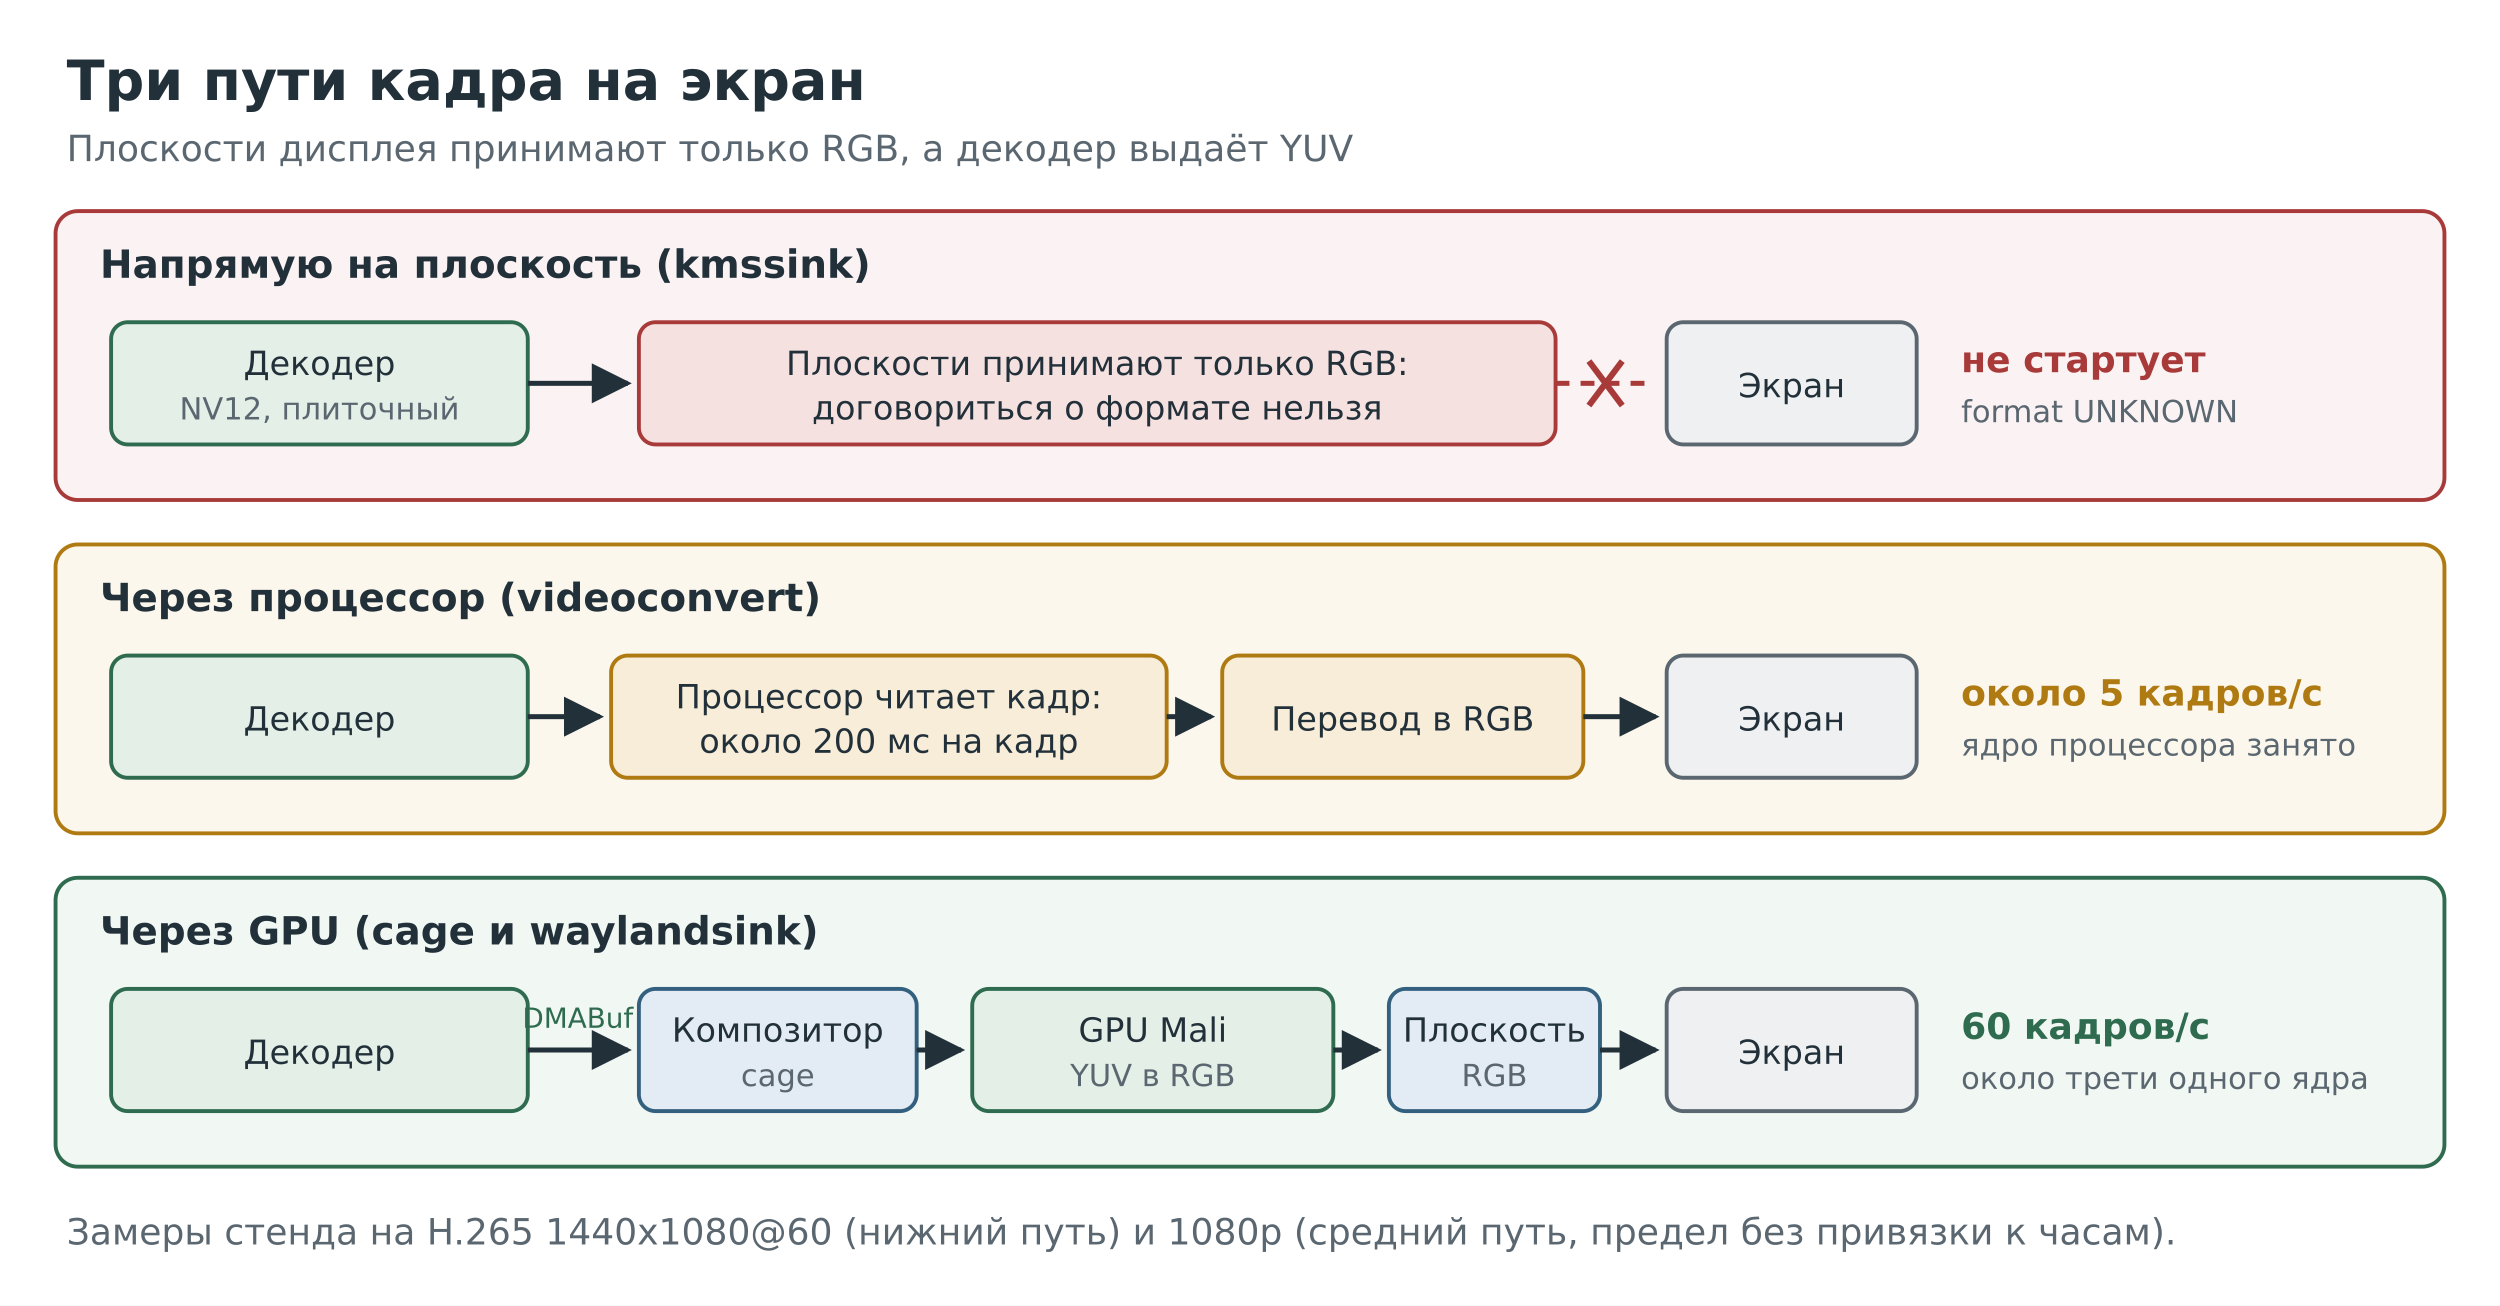
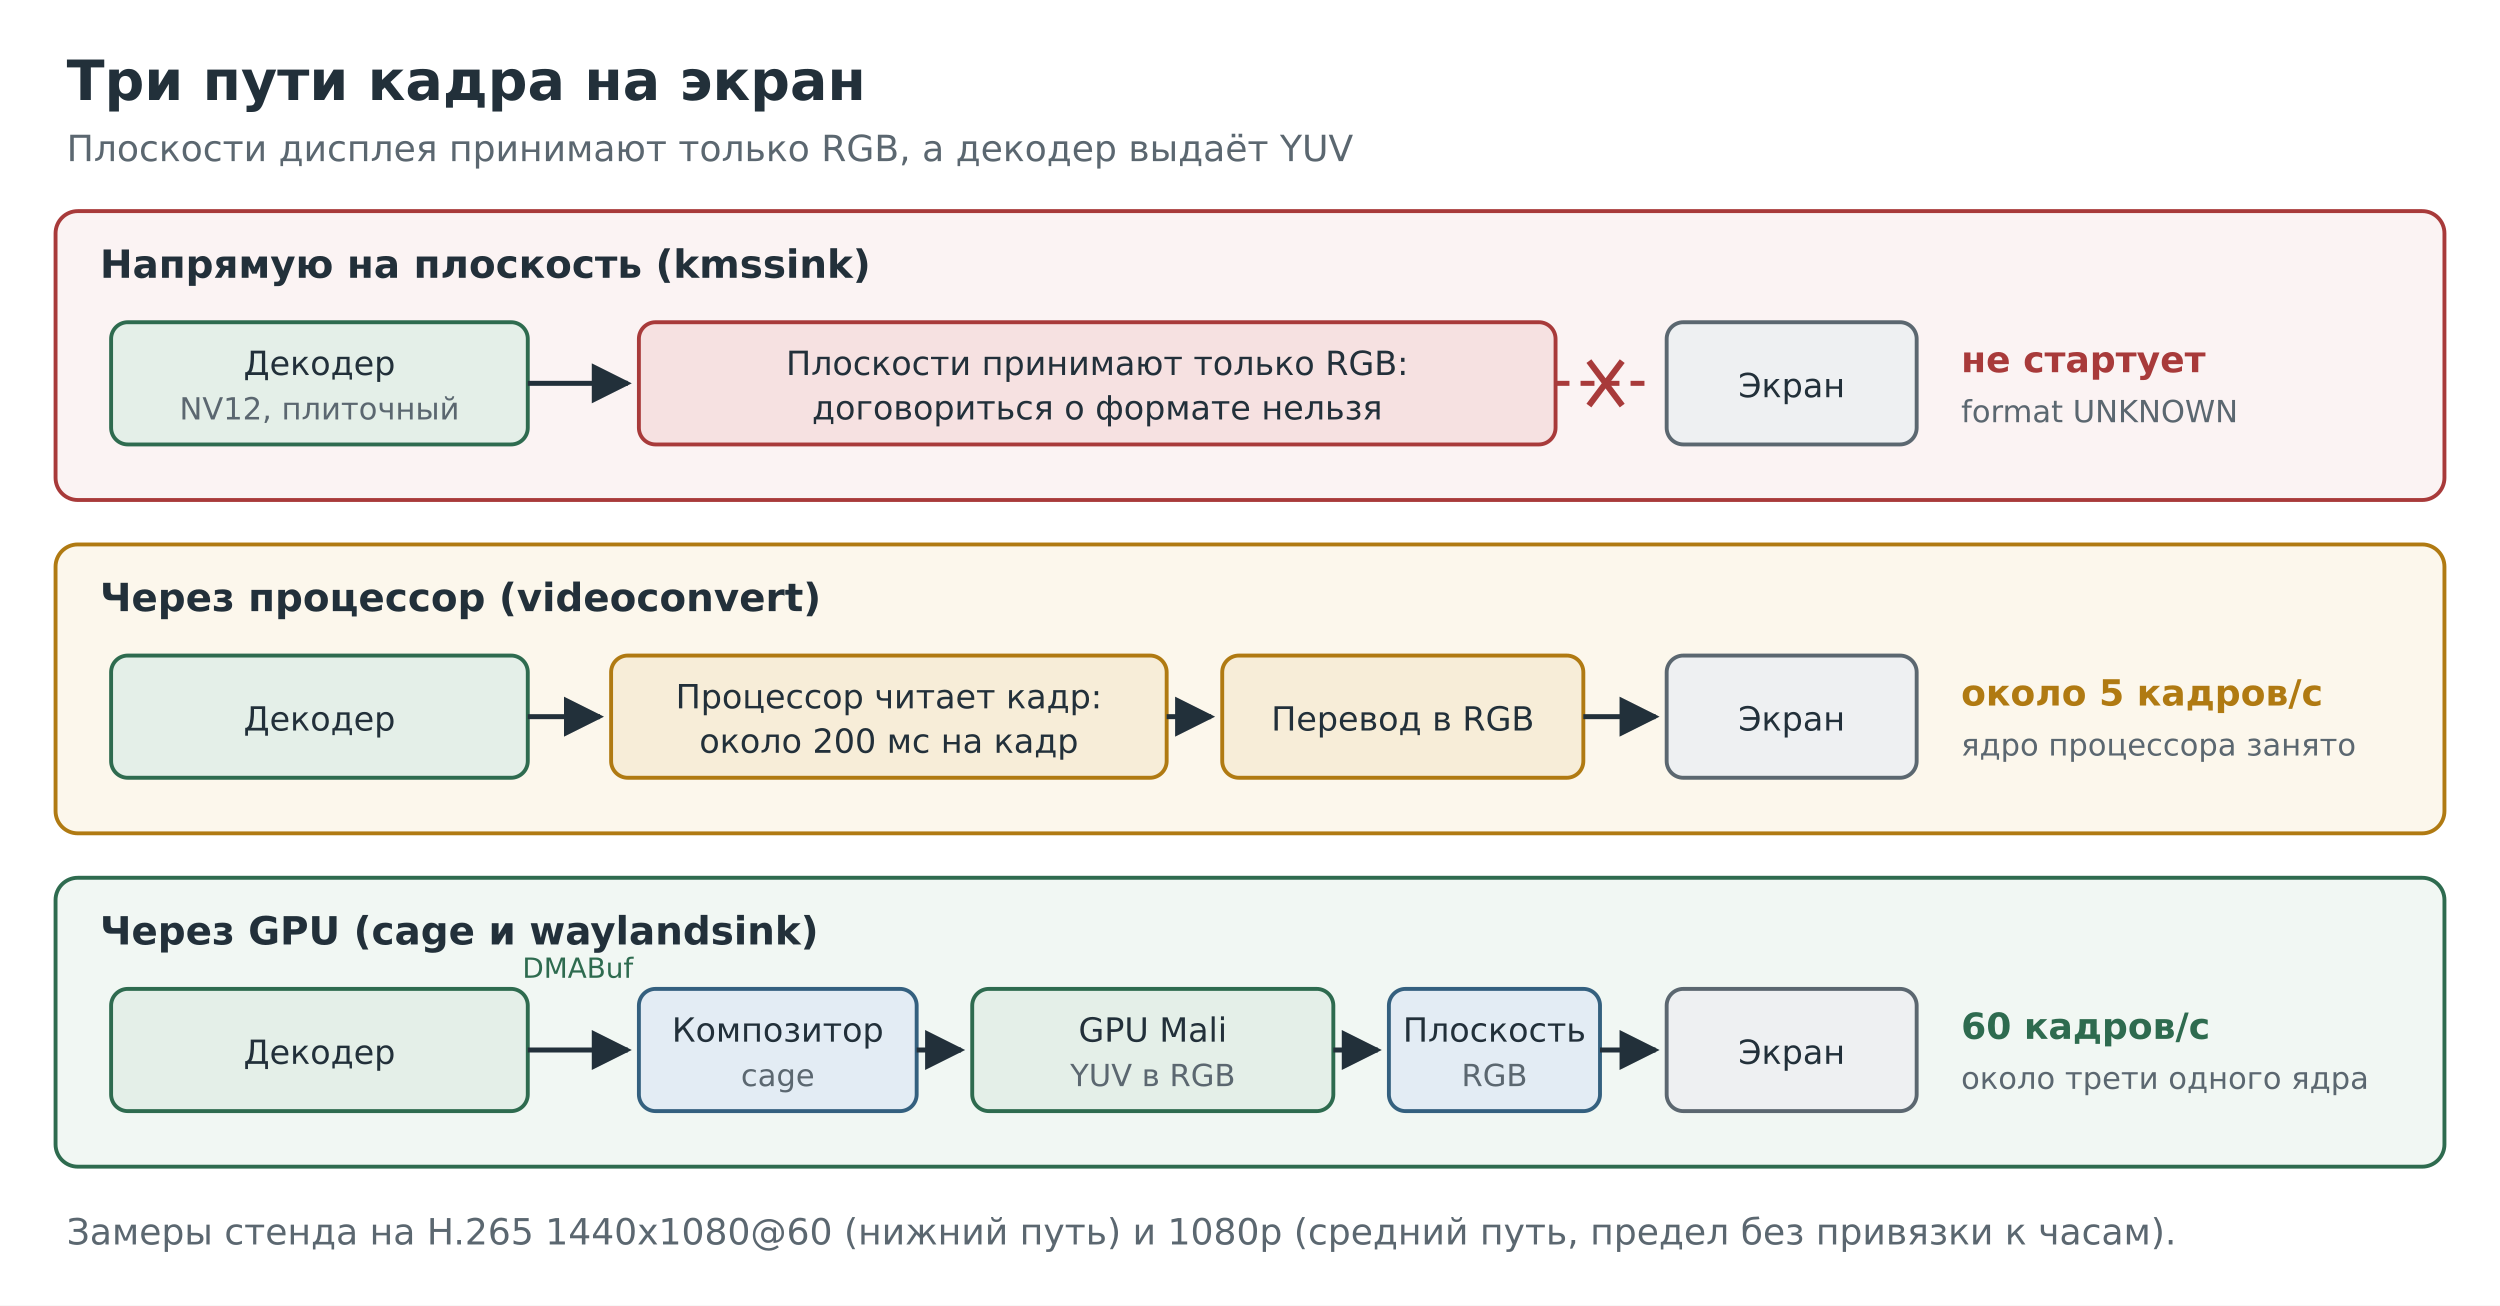
<svg xmlns="http://www.w3.org/2000/svg" viewBox="0 0 900 470" width="900" height="470" font-family="DejaVu Sans, Liberation Sans, Arial, sans-serif">
  <defs>
    <marker id="arr" viewBox="0 0 10 10" refX="9" refY="5" markerWidth="8" markerHeight="8" orient="auto-start-reverse">
      <path d="M0,0 L10,5 L0,10 z" fill="#22303A" />
    </marker>
  </defs>
  <rect width="900" height="470" fill="#FFFFFF" />
  <text x="24" y="36" font-size="20" font-weight="700" fill="#22303A">Три пути кадра на экран</text>
  <text x="24" y="58" font-size="13" fill="#5B6770">Плоскости дисплея принимают только RGB, а декодер выдаёт YUV</text>
  <rect x="20" y="76" width="860" height="104" rx="8" fill="#FBF3F3" stroke="#A83A3A" stroke-width="1.4" />
  <text x="36" y="100" font-size="14" font-weight="700" fill="#22303A">Напрямую на плоскость (kmssink)</text>
  <rect x="40" y="116" width="150" height="44" rx="6" fill="#E4EFE8" stroke="#2E6B4F" stroke-width="1.4" />
  <text x="115" y="135" font-size="12" fill="#22303A" text-anchor="middle">Декодер</text>
  <text x="115" y="151" font-size="11" fill="#5B6770" text-anchor="middle">NV12, плиточный</text>
  <line x1="190" y1="138" x2="226" y2="138" stroke="#22303A" stroke-width="1.8" marker-end="url(#arr)" />
  <rect x="230" y="116" width="330" height="44" rx="6" fill="#F6E1E1" stroke="#A83A3A" stroke-width="1.4" />
  <text x="395" y="135" font-size="12" fill="#22303A" text-anchor="middle">Плоскости принимают только RGB:</text>
  <text x="395" y="151" font-size="12" fill="#22303A" text-anchor="middle">договориться о формате нельзя</text>
  <line x1="560" y1="138" x2="596" y2="138" stroke="#A83A3A" stroke-width="1.8" stroke-dasharray="5 4" />
  <path d="M572,130 L584,146 M584,130 L572,146" stroke="#A83A3A" stroke-width="2.2" />
  <rect x="600" y="116" width="90" height="44" rx="6" fill="#EEF0F2" stroke="#5B6770" stroke-width="1.4" />
  <text x="645" y="143" font-size="12" fill="#22303A" text-anchor="middle">Экран</text>
  <text x="706" y="134" font-size="13" font-weight="700" fill="#A83A3A">не стартует</text>
  <text x="706" y="152" font-size="11" fill="#5B6770">format UNKNOWN</text>
  <rect x="20" y="196" width="860" height="104" rx="8" fill="#FCF7EC" stroke="#B07A12" stroke-width="1.4" />
  <text x="36" y="220" font-size="14" font-weight="700" fill="#22303A">Через процессор (videoconvert)</text>
  <rect x="40" y="236" width="150" height="44" rx="6" fill="#E4EFE8" stroke="#2E6B4F" stroke-width="1.4" />
  <text x="115" y="263" font-size="12" fill="#22303A" text-anchor="middle">Декодер</text>
  <line x1="190" y1="258" x2="216" y2="258" stroke="#22303A" stroke-width="1.8" marker-end="url(#arr)" />
  <rect x="220" y="236" width="200" height="44" rx="6" fill="#F7EDD8" stroke="#B07A12" stroke-width="1.4" />
  <text x="320" y="255" font-size="12" fill="#22303A" text-anchor="middle">Процессор читает кадр:</text>
  <text x="320" y="271" font-size="12" fill="#22303A" text-anchor="middle">около 200 мс на кадр</text>
  <line x1="420" y1="258" x2="436" y2="258" stroke="#22303A" stroke-width="1.8" marker-end="url(#arr)" />
  <rect x="440" y="236" width="130" height="44" rx="6" fill="#F7EDD8" stroke="#B07A12" stroke-width="1.4" />
  <text x="505" y="263" font-size="12" fill="#22303A" text-anchor="middle">Перевод в RGB</text>
  <line x1="570" y1="258" x2="596" y2="258" stroke="#22303A" stroke-width="1.8" marker-end="url(#arr)" />
  <rect x="600" y="236" width="90" height="44" rx="6" fill="#EEF0F2" stroke="#5B6770" stroke-width="1.4" />
  <text x="645" y="263" font-size="12" fill="#22303A" text-anchor="middle">Экран</text>
  <text x="706" y="254" font-size="13" font-weight="700" fill="#B07A12">около 5 кадров/с</text>
  <text x="706" y="272" font-size="11" fill="#5B6770">ядро процессора занято</text>
  <rect x="20" y="316" width="860" height="104" rx="8" fill="#F1F7F3" stroke="#2E6B4F" stroke-width="1.4" />
  <text x="36" y="340" font-size="14" font-weight="700" fill="#22303A">Через GPU (cage и waylandsink)</text>
  <rect x="40" y="356" width="150" height="44" rx="6" fill="#E4EFE8" stroke="#2E6B4F" stroke-width="1.4" />
  <text x="115" y="383" font-size="12" fill="#22303A" text-anchor="middle">Декодер</text>
  <line x1="190" y1="378" x2="226" y2="378" stroke="#22303A" stroke-width="1.8" marker-end="url(#arr)" />
-   <text x="208" y="370" font-size="10" fill="#2E6B4F" text-anchor="middle">DMABuf</text>
+   <text x="208" y="352" font-size="10" fill="#2E6B4F" text-anchor="middle">DMABuf</text>
  <rect x="230" y="356" width="100" height="44" rx="6" fill="#E3ECF4" stroke="#34607F" stroke-width="1.4" />
  <text x="280" y="375" font-size="12" fill="#22303A" text-anchor="middle">Композитор</text>
  <text x="280" y="391" font-size="11" fill="#5B6770" text-anchor="middle">cage</text>
  <line x1="330" y1="378" x2="346" y2="378" stroke="#22303A" stroke-width="1.8" marker-end="url(#arr)" />
  <rect x="350" y="356" width="130" height="44" rx="6" fill="#E4EFE8" stroke="#2E6B4F" stroke-width="1.4" />
  <text x="415" y="375" font-size="12" fill="#22303A" text-anchor="middle">GPU Mali</text>
  <text x="415" y="391" font-size="11" fill="#5B6770" text-anchor="middle">YUV в RGB</text>
  <line x1="480" y1="378" x2="496" y2="378" stroke="#22303A" stroke-width="1.8" marker-end="url(#arr)" />
  <rect x="500" y="356" width="76" height="44" rx="6" fill="#E3ECF4" stroke="#34607F" stroke-width="1.4" />
  <text x="538" y="375" font-size="12" fill="#22303A" text-anchor="middle">Плоскость</text>
  <text x="538" y="391" font-size="11" fill="#5B6770" text-anchor="middle">RGB</text>
  <line x1="576" y1="378" x2="596" y2="378" stroke="#22303A" stroke-width="1.8" marker-end="url(#arr)" />
  <rect x="600" y="356" width="90" height="44" rx="6" fill="#EEF0F2" stroke="#5B6770" stroke-width="1.4" />
  <text x="645" y="383" font-size="12" fill="#22303A" text-anchor="middle">Экран</text>
  <text x="706" y="374" font-size="13" font-weight="700" fill="#2E6B4F">60 кадров/с</text>
  <text x="706" y="392" font-size="11" fill="#5B6770">около трети одного ядра</text>
  <text x="24" y="448" font-size="13" fill="#5B6770">Замеры стенда на H.265 1440x1080@60 (нижний путь) и 1080p (средний путь, предел без привязки к часам).</text>
</svg>
